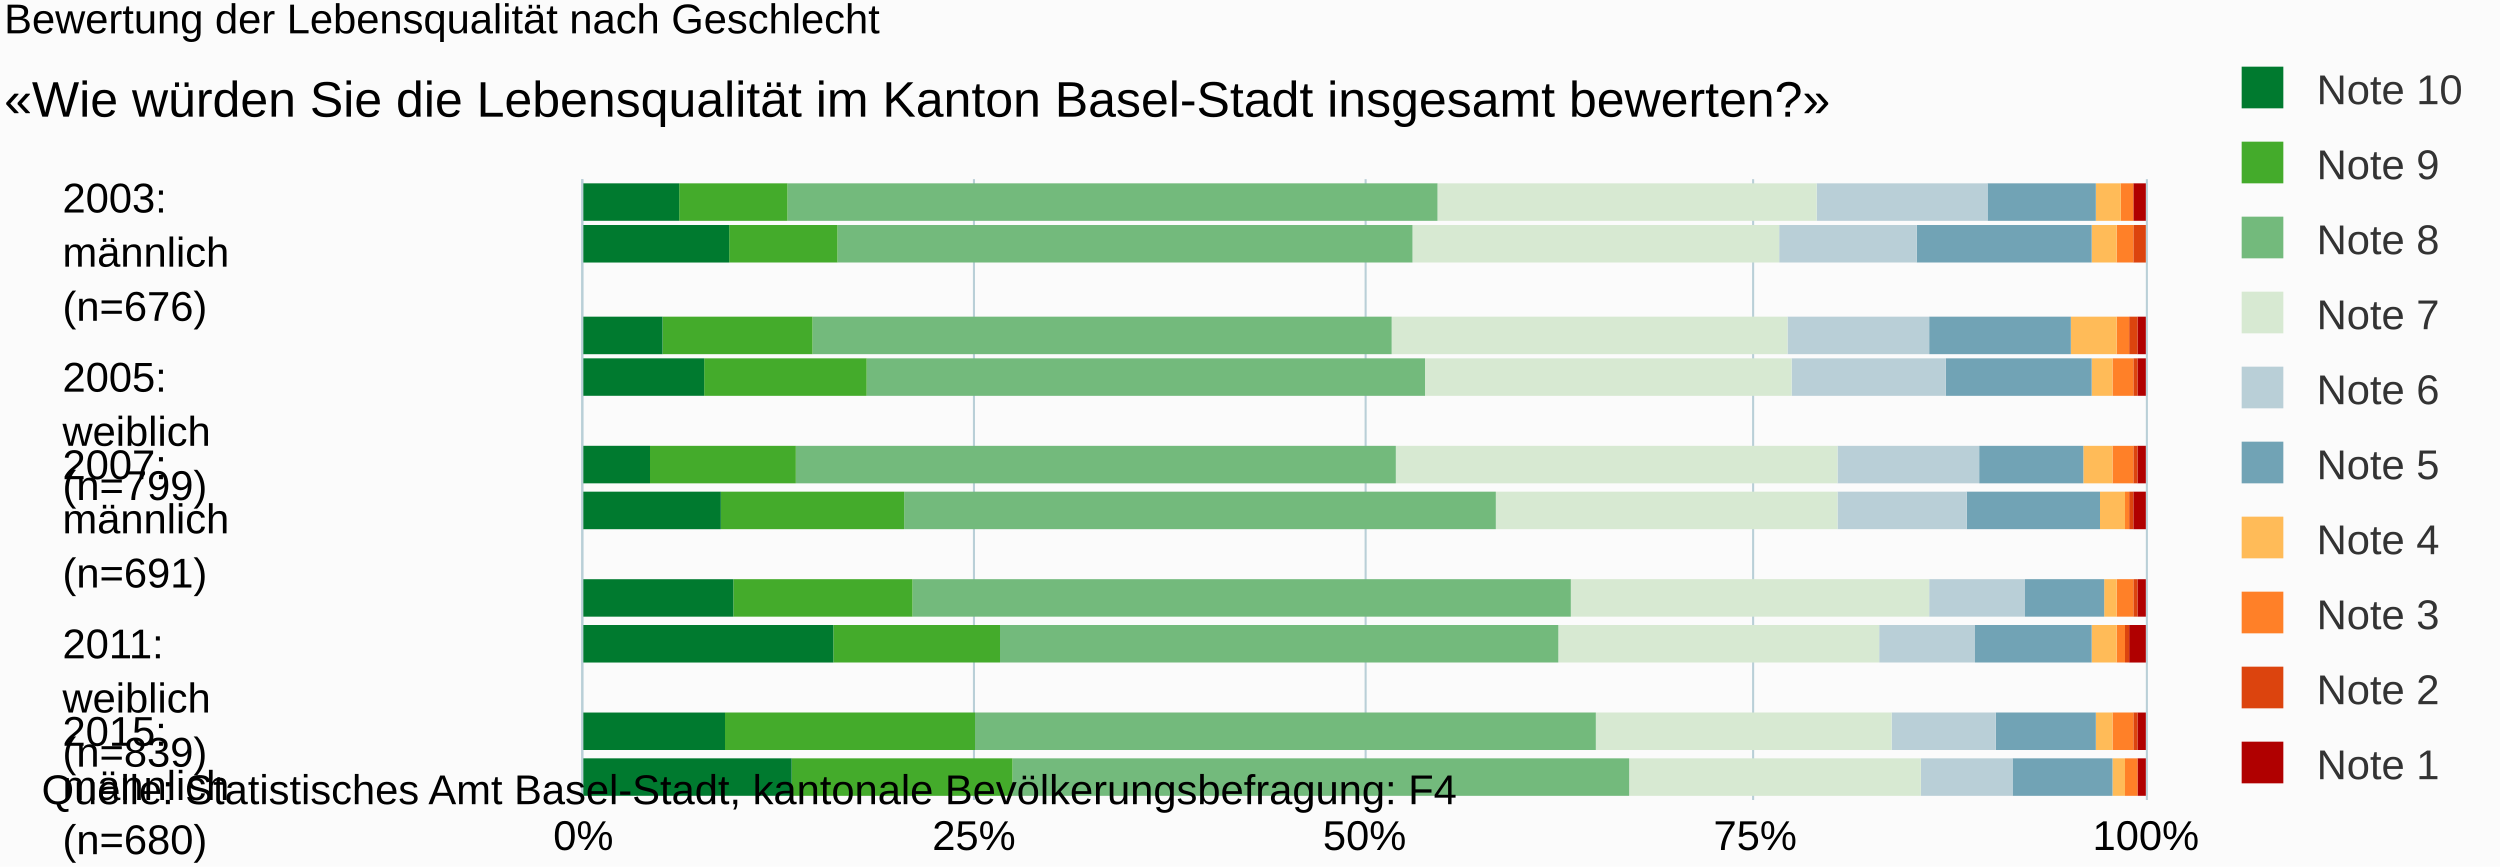
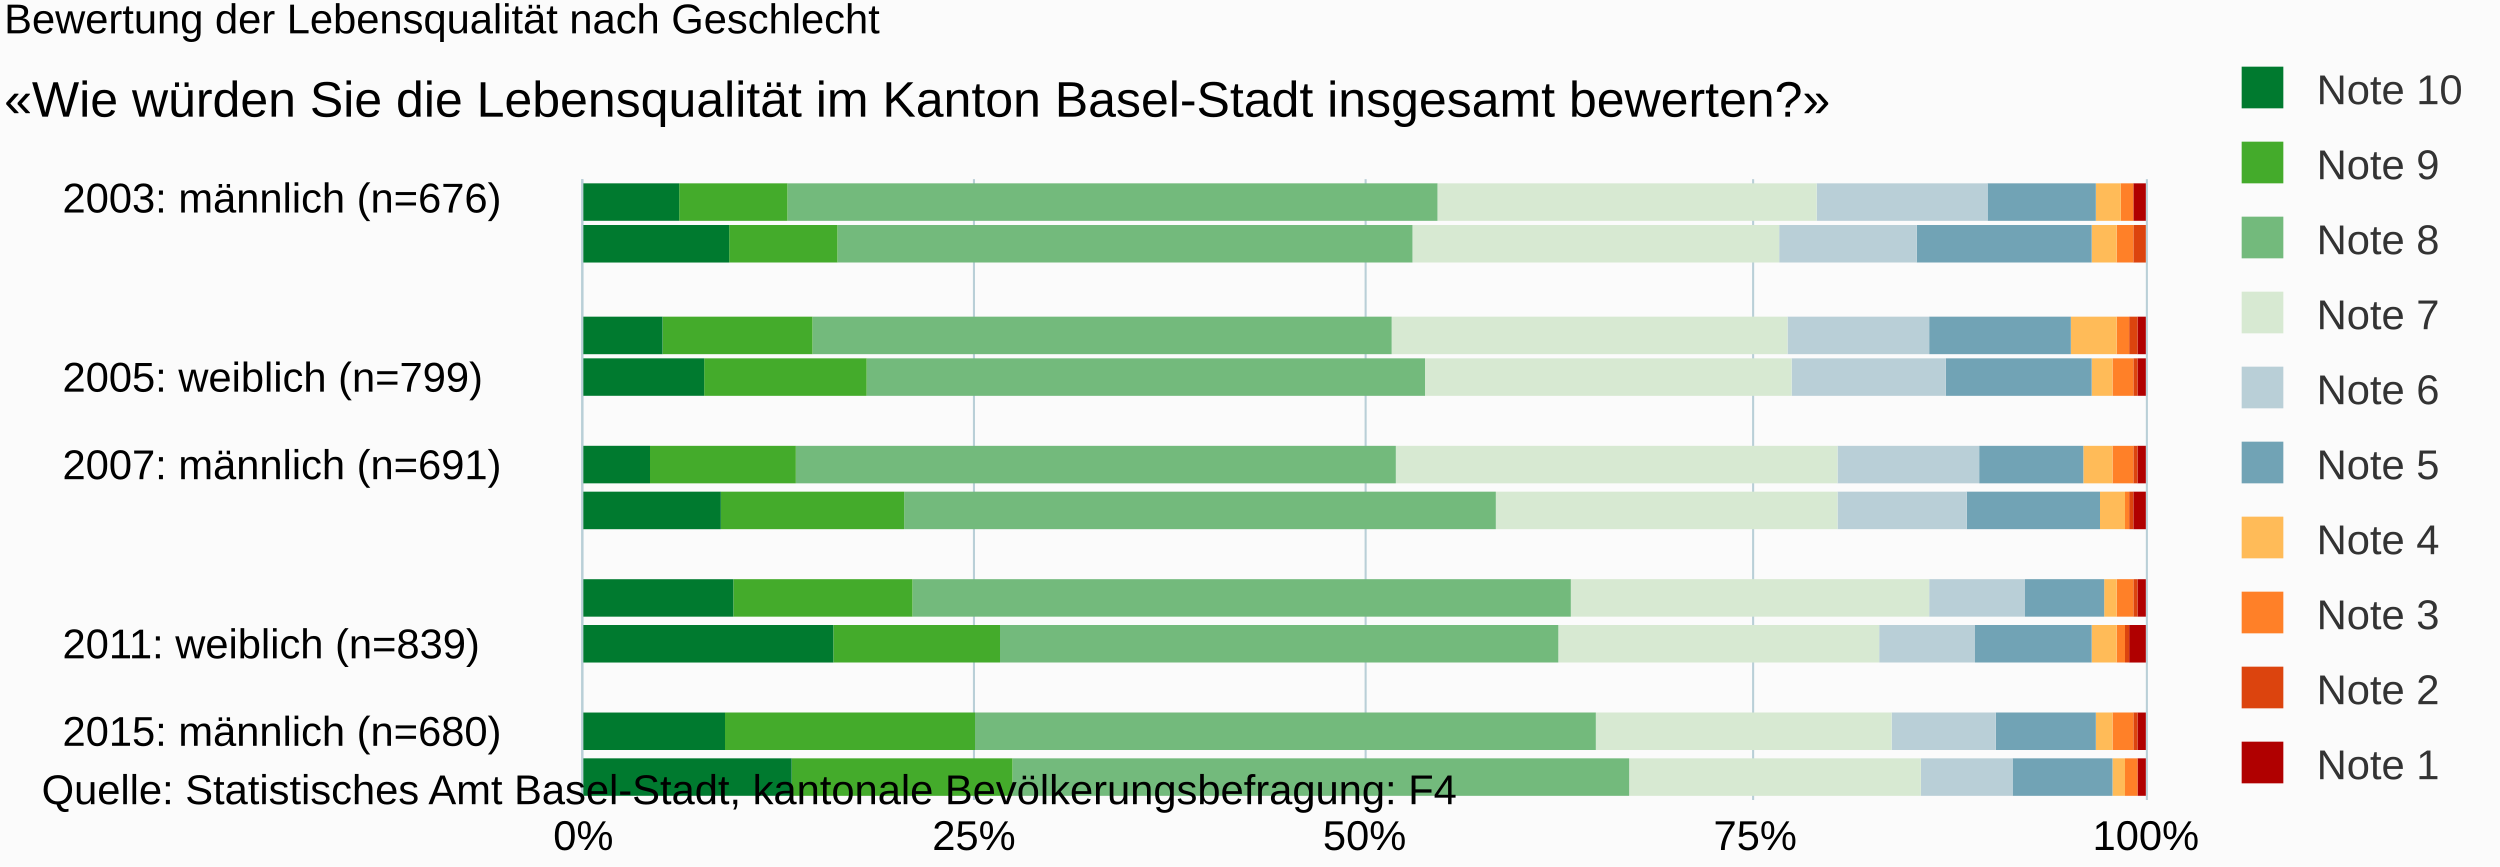
- <svg xmlns="http://www.w3.org/2000/svg" version="1.1" class="highcharts-root" style="font-family:Arial;font-size:10px;" viewBox="0 0 600 208">
+ <svg xmlns="http://www.w3.org/2000/svg" version="1.1" class="highcharts-root" style="font-family:arial;font-size:10px;" viewBox="0 0 600 208">
  <defs>
    <clipPath>
      <rect x="0" y="0" width="149" height="375" fill="none" />
    </clipPath>
    <clipPath id="a">
      <rect x="0" y="0" width="149" height="375" fill="none" />
    </clipPath>
  </defs>
  <rect fill="#fbfbfb" class="highcharts-background" x="0" y="0" width="600" height="208" rx="0" ry="0" />
  <rect fill="none" class="highcharts-plot-background" x="140" y="43" width="375" height="149" />
  <g class="highcharts-pane-group" />
  <g class="highcharts-grid highcharts-xaxis-grid ">
    <path fill="none" class="highcharts-grid-line" d="M 140 48.5 L 515 48.5" opacity="1" />
    <path fill="none" class="highcharts-grid-line" d="M 140 70.5 L 515 70.5" opacity="1" />
    <path fill="none" class="highcharts-grid-line" d="M 140 91.5 L 515 91.5" opacity="1" />
    <path fill="none" class="highcharts-grid-line" d="M 140 112.5 L 515 112.5" opacity="1" />
    <path fill="none" class="highcharts-grid-line" d="M 140 133.5 L 515 133.5" opacity="1" />
    <path fill="none" class="highcharts-grid-line" d="M 140 155.5 L 515 155.5" opacity="1" />
    <path fill="none" class="highcharts-grid-line" d="M 140 176.5 L 515 176.5" opacity="1" />
  </g>
  <g class="highcharts-grid highcharts-yaxis-grid ">
    <path fill="none" stroke="#B9CFD7" stroke-width="0.5" class="highcharts-grid-line" d="M 139.75 43 L 139.75 192" opacity="1" />
    <path fill="none" stroke="#B9CFD7" stroke-width="0.5" class="highcharts-grid-line" d="M 233.75 43 L 233.75 192" opacity="1" />
    <path fill="none" stroke="#B9CFD7" stroke-width="0.5" class="highcharts-grid-line" d="M 327.75 43 L 327.75 192" opacity="1" />
    <path fill="none" stroke="#B9CFD7" stroke-width="0.5" class="highcharts-grid-line" d="M 420.75 43 L 420.75 192" opacity="1" />
    <path fill="none" stroke="#B9CFD7" stroke-width="0.5" class="highcharts-grid-line" d="M 515.25 43 L 515.25 192" opacity="1" />
  </g>
  <rect fill="none" class="highcharts-plot-border" x="140" y="43" width="375" height="149" />
  <g class="highcharts-axis highcharts-xaxis ">
    <path fill="none" class="highcharts-axis-line" stroke="#B9CFD7" stroke-width="0.5" d="M 139.75 43 L 139.75 192" />
  </g>
  <g class="highcharts-axis highcharts-yaxis ">
    <path fill="none" class="highcharts-axis-line" d="M 140 192 L 515 192" />
  </g>
  <g class="highcharts-series-group">
-     <g class="highcharts-series highcharts-series-0 highcharts-column-series " transform="translate(515,192) rotate(90) scale(-1,1) scale(1 1)" clip-path="url(#a)">
+     <g class="highcharts-series highcharts-series-0 highcharts-column-series highcharts-color-undefined " transform="translate(515,192) rotate(90) scale(-1,1) scale(1 1)" clip-path="url(#a)">
      <rect x="139" y="0" width="9" height="3" fill="#b00000" class="highcharts-point" />
      <rect x="129" y="1" width="9" height="0" fill="#b00000" class="highcharts-point" />
      <rect x="107" y="0" width="9" height="2" fill="#b00000" class="highcharts-point" />
      <rect x="97" y="0" width="9" height="2" fill="#b00000" class="highcharts-point" />
      <rect x="76" y="0" width="9" height="2" fill="#b00000" class="highcharts-point" />
      <rect x="65" y="0" width="9" height="3" fill="#b00000" class="highcharts-point" />
      <rect x="44" y="0" width="9" height="2" fill="#b00000" class="highcharts-point" />
      <rect x="33" y="0" width="9" height="4" fill="#b00000" class="highcharts-point" />
      <rect x="12" y="0" width="9" height="2" fill="#b00000" class="highcharts-point" />
      <rect x="1" y="0" width="9" height="2" fill="#b00000" class="highcharts-point" />
    </g>
-     <g class="highcharts-markers highcharts-series-0 highcharts-column-series " transform="translate(515,192) rotate(90) scale(-1,1) scale(1 1)" clip-path="none" />
-     <g class="highcharts-series highcharts-series-1 highcharts-column-series " transform="translate(515,192) rotate(90) scale(-1,1) scale(1 1)" clip-path="url(#a)">
+     <g class="highcharts-markers highcharts-series-0 highcharts-column-series highcharts-color-undefined " transform="translate(515,192) rotate(90) scale(-1,1) scale(1 1)" clip-path="none" />
+     <g class="highcharts-series highcharts-series-1 highcharts-column-series highcharts-color-undefined " transform="translate(515,192) rotate(90) scale(-1,1) scale(1 1)" clip-path="url(#a)">
      <rect x="139" y="3" width="9" height="0" fill="#dc440e" class="highcharts-point" />
      <rect x="129" y="0" width="9" height="3" fill="#dc440e" class="highcharts-point" />
      <rect x="107" y="2" width="9" height="2" fill="#dc440e" class="highcharts-point" />
      <rect x="97" y="2" width="9" height="1" fill="#dc440e" class="highcharts-point" />
      <rect x="76" y="2" width="9" height="1" fill="#dc440e" class="highcharts-point" />
      <rect x="65" y="3" width="9" height="1" fill="#dc440e" class="highcharts-point" />
      <rect x="44" y="2" width="9" height="1" fill="#dc440e" class="highcharts-point" />
      <rect x="33" y="4" width="9" height="1" fill="#dc440e" class="highcharts-point" />
      <rect x="12" y="2" width="9" height="1" fill="#dc440e" class="highcharts-point" />
      <rect x="1" y="2" width="9" height="0" fill="#dc440e" class="highcharts-point" />
    </g>
-     <g class="highcharts-markers highcharts-series-1 highcharts-column-series " transform="translate(515,192) rotate(90) scale(-1,1) scale(1 1)" clip-path="none" />
-     <g class="highcharts-series highcharts-series-2 highcharts-column-series " transform="translate(515,192) rotate(90) scale(-1,1) scale(1 1)" clip-path="url(#a)">
+     <g class="highcharts-markers highcharts-series-1 highcharts-column-series highcharts-color-undefined " transform="translate(515,192) rotate(90) scale(-1,1) scale(1 1)" clip-path="none" />
+     <g class="highcharts-series highcharts-series-2 highcharts-column-series highcharts-color-undefined " transform="translate(515,192) rotate(90) scale(-1,1) scale(1 1)" clip-path="url(#a)">
      <rect x="139" y="3" width="9" height="3" fill="#ff8028" class="highcharts-point" />
      <rect x="129" y="3" width="9" height="4" fill="#ff8028" class="highcharts-point" />
      <rect x="107" y="4" width="9" height="3" fill="#ff8028" class="highcharts-point" />
      <rect x="97" y="3" width="9" height="5" fill="#ff8028" class="highcharts-point" />
      <rect x="76" y="3" width="9" height="5" fill="#ff8028" class="highcharts-point" />
      <rect x="65" y="4" width="9" height="1" fill="#ff8028" class="highcharts-point" />
      <rect x="44" y="3" width="9" height="4" fill="#ff8028" class="highcharts-point" />
      <rect x="33" y="5" width="9" height="2" fill="#ff8028" class="highcharts-point" />
      <rect x="12" y="3" width="9" height="5" fill="#ff8028" class="highcharts-point" />
      <rect x="1" y="2" width="9" height="3" fill="#ff8028" class="highcharts-point" />
    </g>
-     <g class="highcharts-markers highcharts-series-2 highcharts-column-series " transform="translate(515,192) rotate(90) scale(-1,1) scale(1 1)" clip-path="none" />
-     <g class="highcharts-series highcharts-series-3 highcharts-column-series " transform="translate(515,192) rotate(90) scale(-1,1) scale(1 1)" clip-path="url(#a)">
+     <g class="highcharts-markers highcharts-series-2 highcharts-column-series highcharts-color-undefined " transform="translate(515,192) rotate(90) scale(-1,1) scale(1 1)" clip-path="none" />
+     <g class="highcharts-series highcharts-series-3 highcharts-column-series highcharts-color-undefined " transform="translate(515,192) rotate(90) scale(-1,1) scale(1 1)" clip-path="url(#a)">
      <rect x="139" y="6" width="9" height="6" fill="#ffbb58" class="highcharts-point" />
      <rect x="129" y="7" width="9" height="6" fill="#ffbb58" class="highcharts-point" />
      <rect x="107" y="7" width="9" height="11" fill="#ffbb58" class="highcharts-point" />
      <rect x="97" y="8" width="9" height="5" fill="#ffbb58" class="highcharts-point" />
      <rect x="76" y="8" width="9" height="7" fill="#ffbb58" class="highcharts-point" />
      <rect x="65" y="5" width="9" height="6" fill="#ffbb58" class="highcharts-point" />
      <rect x="44" y="7" width="9" height="3" fill="#ffbb58" class="highcharts-point" />
      <rect x="33" y="7" width="9" height="6" fill="#ffbb58" class="highcharts-point" />
      <rect x="12" y="8" width="9" height="4" fill="#ffbb58" class="highcharts-point" />
      <rect x="1" y="5" width="9" height="3" fill="#ffbb58" class="highcharts-point" />
    </g>
-     <g class="highcharts-markers highcharts-series-3 highcharts-column-series " transform="translate(515,192) rotate(90) scale(-1,1) scale(1 1)" clip-path="none" />
-     <g class="highcharts-series highcharts-series-4 highcharts-column-series " transform="translate(515,192) rotate(90) scale(-1,1) scale(1 1)" clip-path="url(#a)">
+     <g class="highcharts-markers highcharts-series-3 highcharts-column-series highcharts-color-undefined " transform="translate(515,192) rotate(90) scale(-1,1) scale(1 1)" clip-path="none" />
+     <g class="highcharts-series highcharts-series-4 highcharts-column-series highcharts-color-undefined " transform="translate(515,192) rotate(90) scale(-1,1) scale(1 1)" clip-path="url(#a)">
      <rect x="139" y="12" width="9" height="26" fill="#71a3b5" class="highcharts-point" />
      <rect x="129" y="13" width="9" height="42" fill="#71a3b5" class="highcharts-point" />
      <rect x="107" y="18" width="9" height="34" fill="#71a3b5" class="highcharts-point" />
      <rect x="97" y="13" width="9" height="35" fill="#71a3b5" class="highcharts-point" />
      <rect x="76" y="15" width="9" height="25" fill="#71a3b5" class="highcharts-point" />
      <rect x="65" y="11" width="9" height="32" fill="#71a3b5" class="highcharts-point" />
      <rect x="44" y="10" width="9" height="19" fill="#71a3b5" class="highcharts-point" />
      <rect x="33" y="13" width="9" height="28" fill="#71a3b5" class="highcharts-point" />
      <rect x="12" y="12" width="9" height="24" fill="#71a3b5" class="highcharts-point" />
      <rect x="1" y="8" width="9" height="24" fill="#71a3b5" class="highcharts-point" />
    </g>
-     <g class="highcharts-markers highcharts-series-4 highcharts-column-series " transform="translate(515,192) rotate(90) scale(-1,1) scale(1 1)" clip-path="none" />
-     <g class="highcharts-series highcharts-series-5 highcharts-column-series " transform="translate(515,192) rotate(90) scale(-1,1) scale(1 1)" clip-path="url(#a)">
+     <g class="highcharts-markers highcharts-series-4 highcharts-column-series highcharts-color-undefined " transform="translate(515,192) rotate(90) scale(-1,1) scale(1 1)" clip-path="none" />
+     <g class="highcharts-series highcharts-series-5 highcharts-column-series highcharts-color-undefined " transform="translate(515,192) rotate(90) scale(-1,1) scale(1 1)" clip-path="url(#a)">
      <rect x="139" y="38" width="9" height="41" fill="#b9cfd7" class="highcharts-point" />
      <rect x="129" y="55" width="9" height="33" fill="#b9cfd7" class="highcharts-point" />
      <rect x="107" y="52" width="9" height="34" fill="#b9cfd7" class="highcharts-point" />
      <rect x="97" y="48" width="9" height="37" fill="#b9cfd7" class="highcharts-point" />
      <rect x="76" y="40" width="9" height="34" fill="#b9cfd7" class="highcharts-point" />
      <rect x="65" y="43" width="9" height="31" fill="#b9cfd7" class="highcharts-point" />
      <rect x="44" y="29" width="9" height="23" fill="#b9cfd7" class="highcharts-point" />
      <rect x="33" y="41" width="9" height="23" fill="#b9cfd7" class="highcharts-point" />
      <rect x="12" y="36" width="9" height="25" fill="#b9cfd7" class="highcharts-point" />
      <rect x="1" y="32" width="9" height="22" fill="#b9cfd7" class="highcharts-point" />
    </g>
-     <g class="highcharts-markers highcharts-series-5 highcharts-column-series " transform="translate(515,192) rotate(90) scale(-1,1) scale(1 1)" clip-path="none" />
-     <g class="highcharts-series highcharts-series-6 highcharts-column-series " transform="translate(515,192) rotate(90) scale(-1,1) scale(1 1)" clip-path="url(#a)">
+     <g class="highcharts-markers highcharts-series-5 highcharts-column-series highcharts-color-undefined " transform="translate(515,192) rotate(90) scale(-1,1) scale(1 1)" clip-path="none" />
+     <g class="highcharts-series highcharts-series-6 highcharts-column-series highcharts-color-undefined " transform="translate(515,192) rotate(90) scale(-1,1) scale(1 1)" clip-path="url(#a)">
      <rect x="139" y="79" width="9" height="91" fill="#d7e9d2" class="highcharts-point" />
      <rect x="129" y="88" width="9" height="88" fill="#d7e9d2" class="highcharts-point" />
      <rect x="107" y="86" width="9" height="95" fill="#d7e9d2" class="highcharts-point" />
      <rect x="97" y="85" width="9" height="88" fill="#d7e9d2" class="highcharts-point" />
      <rect x="76" y="74" width="9" height="106" fill="#d7e9d2" class="highcharts-point" />
      <rect x="65" y="74" width="9" height="82" fill="#d7e9d2" class="highcharts-point" />
      <rect x="44" y="52" width="9" height="86" fill="#d7e9d2" class="highcharts-point" />
      <rect x="33" y="64" width="9" height="77" fill="#d7e9d2" class="highcharts-point" />
      <rect x="12" y="61" width="9" height="71" fill="#d7e9d2" class="highcharts-point" />
      <rect x="1" y="54" width="9" height="70" fill="#d7e9d2" class="highcharts-point" />
    </g>
-     <g class="highcharts-markers highcharts-series-6 highcharts-column-series " transform="translate(515,192) rotate(90) scale(-1,1) scale(1 1)" clip-path="none" />
-     <g class="highcharts-series highcharts-series-7 highcharts-column-series " transform="translate(515,192) rotate(90) scale(-1,1) scale(1 1)" clip-path="url(#a)">
+     <g class="highcharts-markers highcharts-series-6 highcharts-column-series highcharts-color-undefined " transform="translate(515,192) rotate(90) scale(-1,1) scale(1 1)" clip-path="none" />
+     <g class="highcharts-series highcharts-series-7 highcharts-column-series highcharts-color-undefined " transform="translate(515,192) rotate(90) scale(-1,1) scale(1 1)" clip-path="url(#a)">
      <rect x="139" y="170" width="9" height="156" fill="#73ba7c" class="highcharts-point" />
      <rect x="129" y="176" width="9" height="138" fill="#73ba7c" class="highcharts-point" />
      <rect x="107" y="181" width="9" height="139" fill="#73ba7c" class="highcharts-point" />
      <rect x="97" y="173" width="9" height="134" fill="#73ba7c" class="highcharts-point" />
      <rect x="76" y="180" width="9" height="144" fill="#73ba7c" class="highcharts-point" />
      <rect x="65" y="156" width="9" height="142" fill="#73ba7c" class="highcharts-point" />
      <rect x="44" y="138" width="9" height="158" fill="#73ba7c" class="highcharts-point" />
      <rect x="33" y="141" width="9" height="134" fill="#73ba7c" class="highcharts-point" />
      <rect x="12" y="132" width="9" height="149" fill="#73ba7c" class="highcharts-point" />
      <rect x="1" y="124" width="9" height="148" fill="#73ba7c" class="highcharts-point" />
    </g>
-     <g class="highcharts-markers highcharts-series-7 highcharts-column-series " transform="translate(515,192) rotate(90) scale(-1,1) scale(1 1)" clip-path="none" />
-     <g class="highcharts-series highcharts-series-8 highcharts-column-series " transform="translate(515,192) rotate(90) scale(-1,1) scale(1 1)" clip-path="url(#a)">
+     <g class="highcharts-markers highcharts-series-7 highcharts-column-series highcharts-color-undefined " transform="translate(515,192) rotate(90) scale(-1,1) scale(1 1)" clip-path="none" />
+     <g class="highcharts-series highcharts-series-8 highcharts-column-series highcharts-color-undefined " transform="translate(515,192) rotate(90) scale(-1,1) scale(1 1)" clip-path="url(#a)">
      <rect x="139" y="326" width="9" height="26" fill="#44ab2b" class="highcharts-point" />
      <rect x="129" y="314" width="9" height="26" fill="#44ab2b" class="highcharts-point" />
      <rect x="107" y="320" width="9" height="36" fill="#44ab2b" class="highcharts-point" />
      <rect x="97" y="307" width="9" height="39" fill="#44ab2b" class="highcharts-point" />
      <rect x="76" y="324" width="9" height="35" fill="#44ab2b" class="highcharts-point" />
      <rect x="65" y="298" width="9" height="44" fill="#44ab2b" class="highcharts-point" />
      <rect x="44" y="296" width="9" height="43" fill="#44ab2b" class="highcharts-point" />
      <rect x="33" y="275" width="9" height="40" fill="#44ab2b" class="highcharts-point" />
      <rect x="12" y="281" width="9" height="60" fill="#44ab2b" class="highcharts-point" />
      <rect x="1" y="272" width="9" height="53" fill="#44ab2b" class="highcharts-point" />
    </g>
-     <g class="highcharts-markers highcharts-series-8 highcharts-column-series " transform="translate(515,192) rotate(90) scale(-1,1) scale(1 1)" clip-path="none" />
-     <g class="highcharts-series highcharts-series-9 highcharts-column-series " transform="translate(515,192) rotate(90) scale(-1,1) scale(1 1)" clip-path="url(#a)">
+     <g class="highcharts-markers highcharts-series-8 highcharts-column-series highcharts-color-undefined " transform="translate(515,192) rotate(90) scale(-1,1) scale(1 1)" clip-path="none" />
+     <g class="highcharts-series highcharts-series-9 highcharts-column-series highcharts-color-undefined " transform="translate(515,192) rotate(90) scale(-1,1) scale(1 1)" clip-path="url(#a)">
      <rect x="139" y="352" width="9" height="24" fill="#007a2f" class="highcharts-point" />
      <rect x="129" y="340" width="9" height="36" fill="#007a2f" class="highcharts-point" />
      <rect x="107" y="356" width="9" height="20" fill="#007a2f" class="highcharts-point" />
      <rect x="97" y="346" width="9" height="30" fill="#007a2f" class="highcharts-point" />
      <rect x="76" y="359" width="9" height="17" fill="#007a2f" class="highcharts-point" />
      <rect x="65" y="342" width="9" height="34" fill="#007a2f" class="highcharts-point" />
      <rect x="44" y="339" width="9" height="37" fill="#007a2f" class="highcharts-point" />
      <rect x="33" y="315" width="9" height="61" fill="#007a2f" class="highcharts-point" />
      <rect x="12" y="341" width="9" height="35" fill="#007a2f" class="highcharts-point" />
      <rect x="1" y="325" width="9" height="51" fill="#007a2f" class="highcharts-point" />
    </g>
-     <g class="highcharts-markers highcharts-series-9 highcharts-column-series " transform="translate(515,192) rotate(90) scale(-1,1) scale(1 1)" clip-path="none" />
+     <g class="highcharts-markers highcharts-series-9 highcharts-column-series highcharts-color-undefined " transform="translate(515,192) rotate(90) scale(-1,1) scale(1 1)" clip-path="none" />
  </g>
  <text x="1" text-anchor="start" class="highcharts-title" style="color:#000000;font-size:10px;font-weight:normal;fill:#000000;" y="8">
    <tspan>Bewertung der Lebensqualität nach Geschlecht</tspan>
  </text>
  <text x="1" text-anchor="start" class="highcharts-subtitle" style="color:#000000;font-size:12px;fill:#000000;" y="28">
    <tspan>«Wie würden Sie die Lebensqualität im Kanton Basel-Stadt insgesamt bewerten?»</tspan>
  </text>
  <g class="highcharts-legend" transform="translate(527,9)">
    <rect fill="none" class="highcharts-legend-box" rx="0" ry="0" x="0" y="0" width="71" height="191" visibility="visible" />
    <g>
      <g>
        <g class="highcharts-legend-item highcharts-column-series highcharts-color-undefined highcharts-series-9" transform="translate(8,3)">
-           <text x="21" style="color:#333333;font-size:10px;font-weight:normal;cursor:pointer;font-family:Arial;fill:#333333;" text-anchor="start" y="13">
+           <text x="21" style="color:#333333;font-size:10px;font-weight:normal;cursor:pointer;font-family:arial;fill:#333333;" text-anchor="start" y="13">
            <tspan>Note 10</tspan>
          </text>
          <rect x="3" y="4" width="10" height="10" fill="#007a2f" class="highcharts-point" />
        </g>
        <g class="highcharts-legend-item highcharts-column-series highcharts-color-undefined highcharts-series-8" transform="translate(8,21)">
-           <text x="21" y="13" style="color:#333333;font-size:10px;font-weight:normal;cursor:pointer;font-family:Arial;fill:#333333;" text-anchor="start">
+           <text x="21" y="13" style="color:#333333;font-size:10px;font-weight:normal;cursor:pointer;font-family:arial;fill:#333333;" text-anchor="start">
            <tspan>Note 9</tspan>
          </text>
          <rect x="3" y="4" width="10" height="10" fill="#44ab2b" class="highcharts-point" />
        </g>
        <g class="highcharts-legend-item highcharts-column-series highcharts-color-undefined highcharts-series-7" transform="translate(8,39)">
-           <text x="21" y="13" style="color:#333333;font-size:10px;font-weight:normal;cursor:pointer;font-family:Arial;fill:#333333;" text-anchor="start">
+           <text x="21" y="13" style="color:#333333;font-size:10px;font-weight:normal;cursor:pointer;font-family:arial;fill:#333333;" text-anchor="start">
            <tspan>Note 8</tspan>
          </text>
          <rect x="3" y="4" width="10" height="10" fill="#73ba7c" class="highcharts-point" />
        </g>
        <g class="highcharts-legend-item highcharts-column-series highcharts-color-undefined highcharts-series-6" transform="translate(8,57)">
-           <text x="21" y="13" style="color:#333333;font-size:10px;font-weight:normal;cursor:pointer;font-family:Arial;fill:#333333;" text-anchor="start">
+           <text x="21" y="13" style="color:#333333;font-size:10px;font-weight:normal;cursor:pointer;font-family:arial;fill:#333333;" text-anchor="start">
            <tspan>Note 7</tspan>
          </text>
          <rect x="3" y="4" width="10" height="10" fill="#d7e9d2" class="highcharts-point" />
        </g>
        <g class="highcharts-legend-item highcharts-column-series highcharts-color-undefined highcharts-series-5" transform="translate(8,75)">
-           <text x="21" y="13" style="color:#333333;font-size:10px;font-weight:normal;cursor:pointer;font-family:Arial;fill:#333333;" text-anchor="start">
+           <text x="21" y="13" style="color:#333333;font-size:10px;font-weight:normal;cursor:pointer;font-family:arial;fill:#333333;" text-anchor="start">
            <tspan>Note 6</tspan>
          </text>
          <rect x="3" y="4" width="10" height="10" fill="#b9cfd7" class="highcharts-point" />
        </g>
        <g class="highcharts-legend-item highcharts-column-series highcharts-color-undefined highcharts-series-4" transform="translate(8,93)">
-           <text x="21" y="13" style="color:#333333;font-size:10px;font-weight:normal;cursor:pointer;font-family:Arial;fill:#333333;" text-anchor="start">
+           <text x="21" y="13" style="color:#333333;font-size:10px;font-weight:normal;cursor:pointer;font-family:arial;fill:#333333;" text-anchor="start">
            <tspan>Note 5</tspan>
          </text>
          <rect x="3" y="4" width="10" height="10" fill="#71a3b5" class="highcharts-point" />
        </g>
        <g class="highcharts-legend-item highcharts-column-series highcharts-color-undefined highcharts-series-3" transform="translate(8,111)">
-           <text x="21" y="13" style="color:#333333;font-size:10px;font-weight:normal;cursor:pointer;font-family:Arial;fill:#333333;" text-anchor="start">
+           <text x="21" y="13" style="color:#333333;font-size:10px;font-weight:normal;cursor:pointer;font-family:arial;fill:#333333;" text-anchor="start">
            <tspan>Note 4</tspan>
          </text>
          <rect x="3" y="4" width="10" height="10" fill="#ffbb58" class="highcharts-point" />
        </g>
        <g class="highcharts-legend-item highcharts-column-series highcharts-color-undefined highcharts-series-2" transform="translate(8,129)">
-           <text x="21" y="13" style="color:#333333;font-size:10px;font-weight:normal;cursor:pointer;font-family:Arial;fill:#333333;" text-anchor="start">
+           <text x="21" y="13" style="color:#333333;font-size:10px;font-weight:normal;cursor:pointer;font-family:arial;fill:#333333;" text-anchor="start">
            <tspan>Note 3</tspan>
          </text>
          <rect x="3" y="4" width="10" height="10" fill="#ff8028" class="highcharts-point" />
        </g>
        <g class="highcharts-legend-item highcharts-column-series highcharts-color-undefined highcharts-series-1" transform="translate(8,147)">
-           <text x="21" y="13" style="color:#333333;font-size:10px;font-weight:normal;cursor:pointer;font-family:Arial;fill:#333333;" text-anchor="start">
+           <text x="21" y="13" style="color:#333333;font-size:10px;font-weight:normal;cursor:pointer;font-family:arial;fill:#333333;" text-anchor="start">
            <tspan>Note 2</tspan>
          </text>
          <rect x="3" y="4" width="10" height="10" fill="#dc440e" class="highcharts-point" />
        </g>
        <g class="highcharts-legend-item highcharts-column-series highcharts-color-undefined highcharts-series-0" transform="translate(8,165)">
-           <text x="21" y="13" style="color:#333333;font-size:10px;font-weight:normal;cursor:pointer;font-family:Arial;fill:#333333;" text-anchor="start">
+           <text x="21" y="13" style="color:#333333;font-size:10px;font-weight:normal;cursor:pointer;font-family:arial;fill:#333333;" text-anchor="start">
            <tspan>Note 1</tspan>
          </text>
          <rect x="3" y="4" width="10" height="10" fill="#b00000" class="highcharts-point" />
        </g>
      </g>
    </g>
  </g>
  <g class="highcharts-axis-labels highcharts-xaxis-labels ">
    <text x="15" style="color:#000000;cursor:default;font-size:10px;fill:#000000;" text-anchor="start" transform="translate(0,0)" y="51" opacity="1">
-       <tspan>2003:</tspan>
-       <tspan dy="13" x="15">männlich</tspan>
-       <tspan dy="13" x="15">(n=676)</tspan>
+       <tspan>2003: männlich (n=676)</tspan>
    </text>
    <text x="15" style="color:#000000;cursor:default;font-size:10px;fill:#000000;" text-anchor="start" transform="translate(0,0)" y="73" opacity="1" />
    <text x="15" style="color:#000000;cursor:default;font-size:10px;fill:#000000;" text-anchor="start" transform="translate(0,0)" y="94" opacity="1">
-       <tspan>2005:</tspan>
-       <tspan dy="13" x="15">weiblich</tspan>
-       <tspan dy="13" x="15">(n=799)</tspan>
+       <tspan>2005: weiblich (n=799)</tspan>
    </text>
    <text x="15" style="color:#000000;cursor:default;font-size:10px;fill:#000000;" text-anchor="start" transform="translate(0,0)" y="115" opacity="1">
-       <tspan>2007:</tspan>
-       <tspan dy="13" x="15">männlich</tspan>
-       <tspan dy="13" x="15">(n=691)</tspan>
+       <tspan>2007: männlich (n=691)</tspan>
    </text>
    <text x="15" style="color:#000000;cursor:default;font-size:10px;fill:#000000;" text-anchor="start" transform="translate(0,0)" y="136" opacity="1" />
    <text x="15" style="color:#000000;cursor:default;font-size:10px;fill:#000000;" text-anchor="start" transform="translate(0,0)" y="158" opacity="1">
-       <tspan>2011:</tspan>
-       <tspan dy="13" x="15">weiblich</tspan>
-       <tspan dy="13" x="15">(n=839)</tspan>
+       <tspan>2011: weiblich (n=839)</tspan>
    </text>
    <text x="15" style="color:#000000;cursor:default;font-size:10px;fill:#000000;" text-anchor="start" transform="translate(0,0)" y="179" opacity="1">
-       <tspan>2015:</tspan>
-       <tspan dy="13" x="15">männlich</tspan>
-       <tspan dy="13" x="15">(n=680)</tspan>
+       <tspan>2015: männlich (n=680)</tspan>
    </text>
  </g>
  <g class="highcharts-axis-labels highcharts-yaxis-labels ">
    <text x="140" style="color:#000000;cursor:default;font-size:10px;fill:#000000;" text-anchor="middle" transform="translate(0,0)" y="204" opacity="1">
      <tspan>0%</tspan>
    </text>
    <text x="233.75" style="color:#000000;cursor:default;font-size:10px;fill:#000000;" text-anchor="middle" transform="translate(0,0)" y="204" opacity="1">
      <tspan>25%</tspan>
    </text>
    <text x="327.5" style="color:#000000;cursor:default;font-size:10px;fill:#000000;" text-anchor="middle" transform="translate(0,0)" y="204" opacity="1">
      <tspan>50%</tspan>
    </text>
    <text x="421.25" style="color:#000000;cursor:default;font-size:10px;fill:#000000;" text-anchor="middle" transform="translate(0,0)" y="204" opacity="1">
      <tspan>75%</tspan>
    </text>
    <text x="515" style="color:#000000;cursor:default;font-size:10px;fill:#000000;" text-anchor="middle" transform="translate(0,0)" y="204" opacity="1">
      <tspan>100%</tspan>
    </text>
  </g>
  <text x="10" class="highcharts-credits" text-anchor="start" style="cursor:default;color:#000000;font-size:10px;fill:#000000;" y="193">
    <tspan>Quelle: Statistisches Amt Basel-Stadt, kantonale Bevölkerungsbefragung: F4</tspan>
  </text>
</svg>
